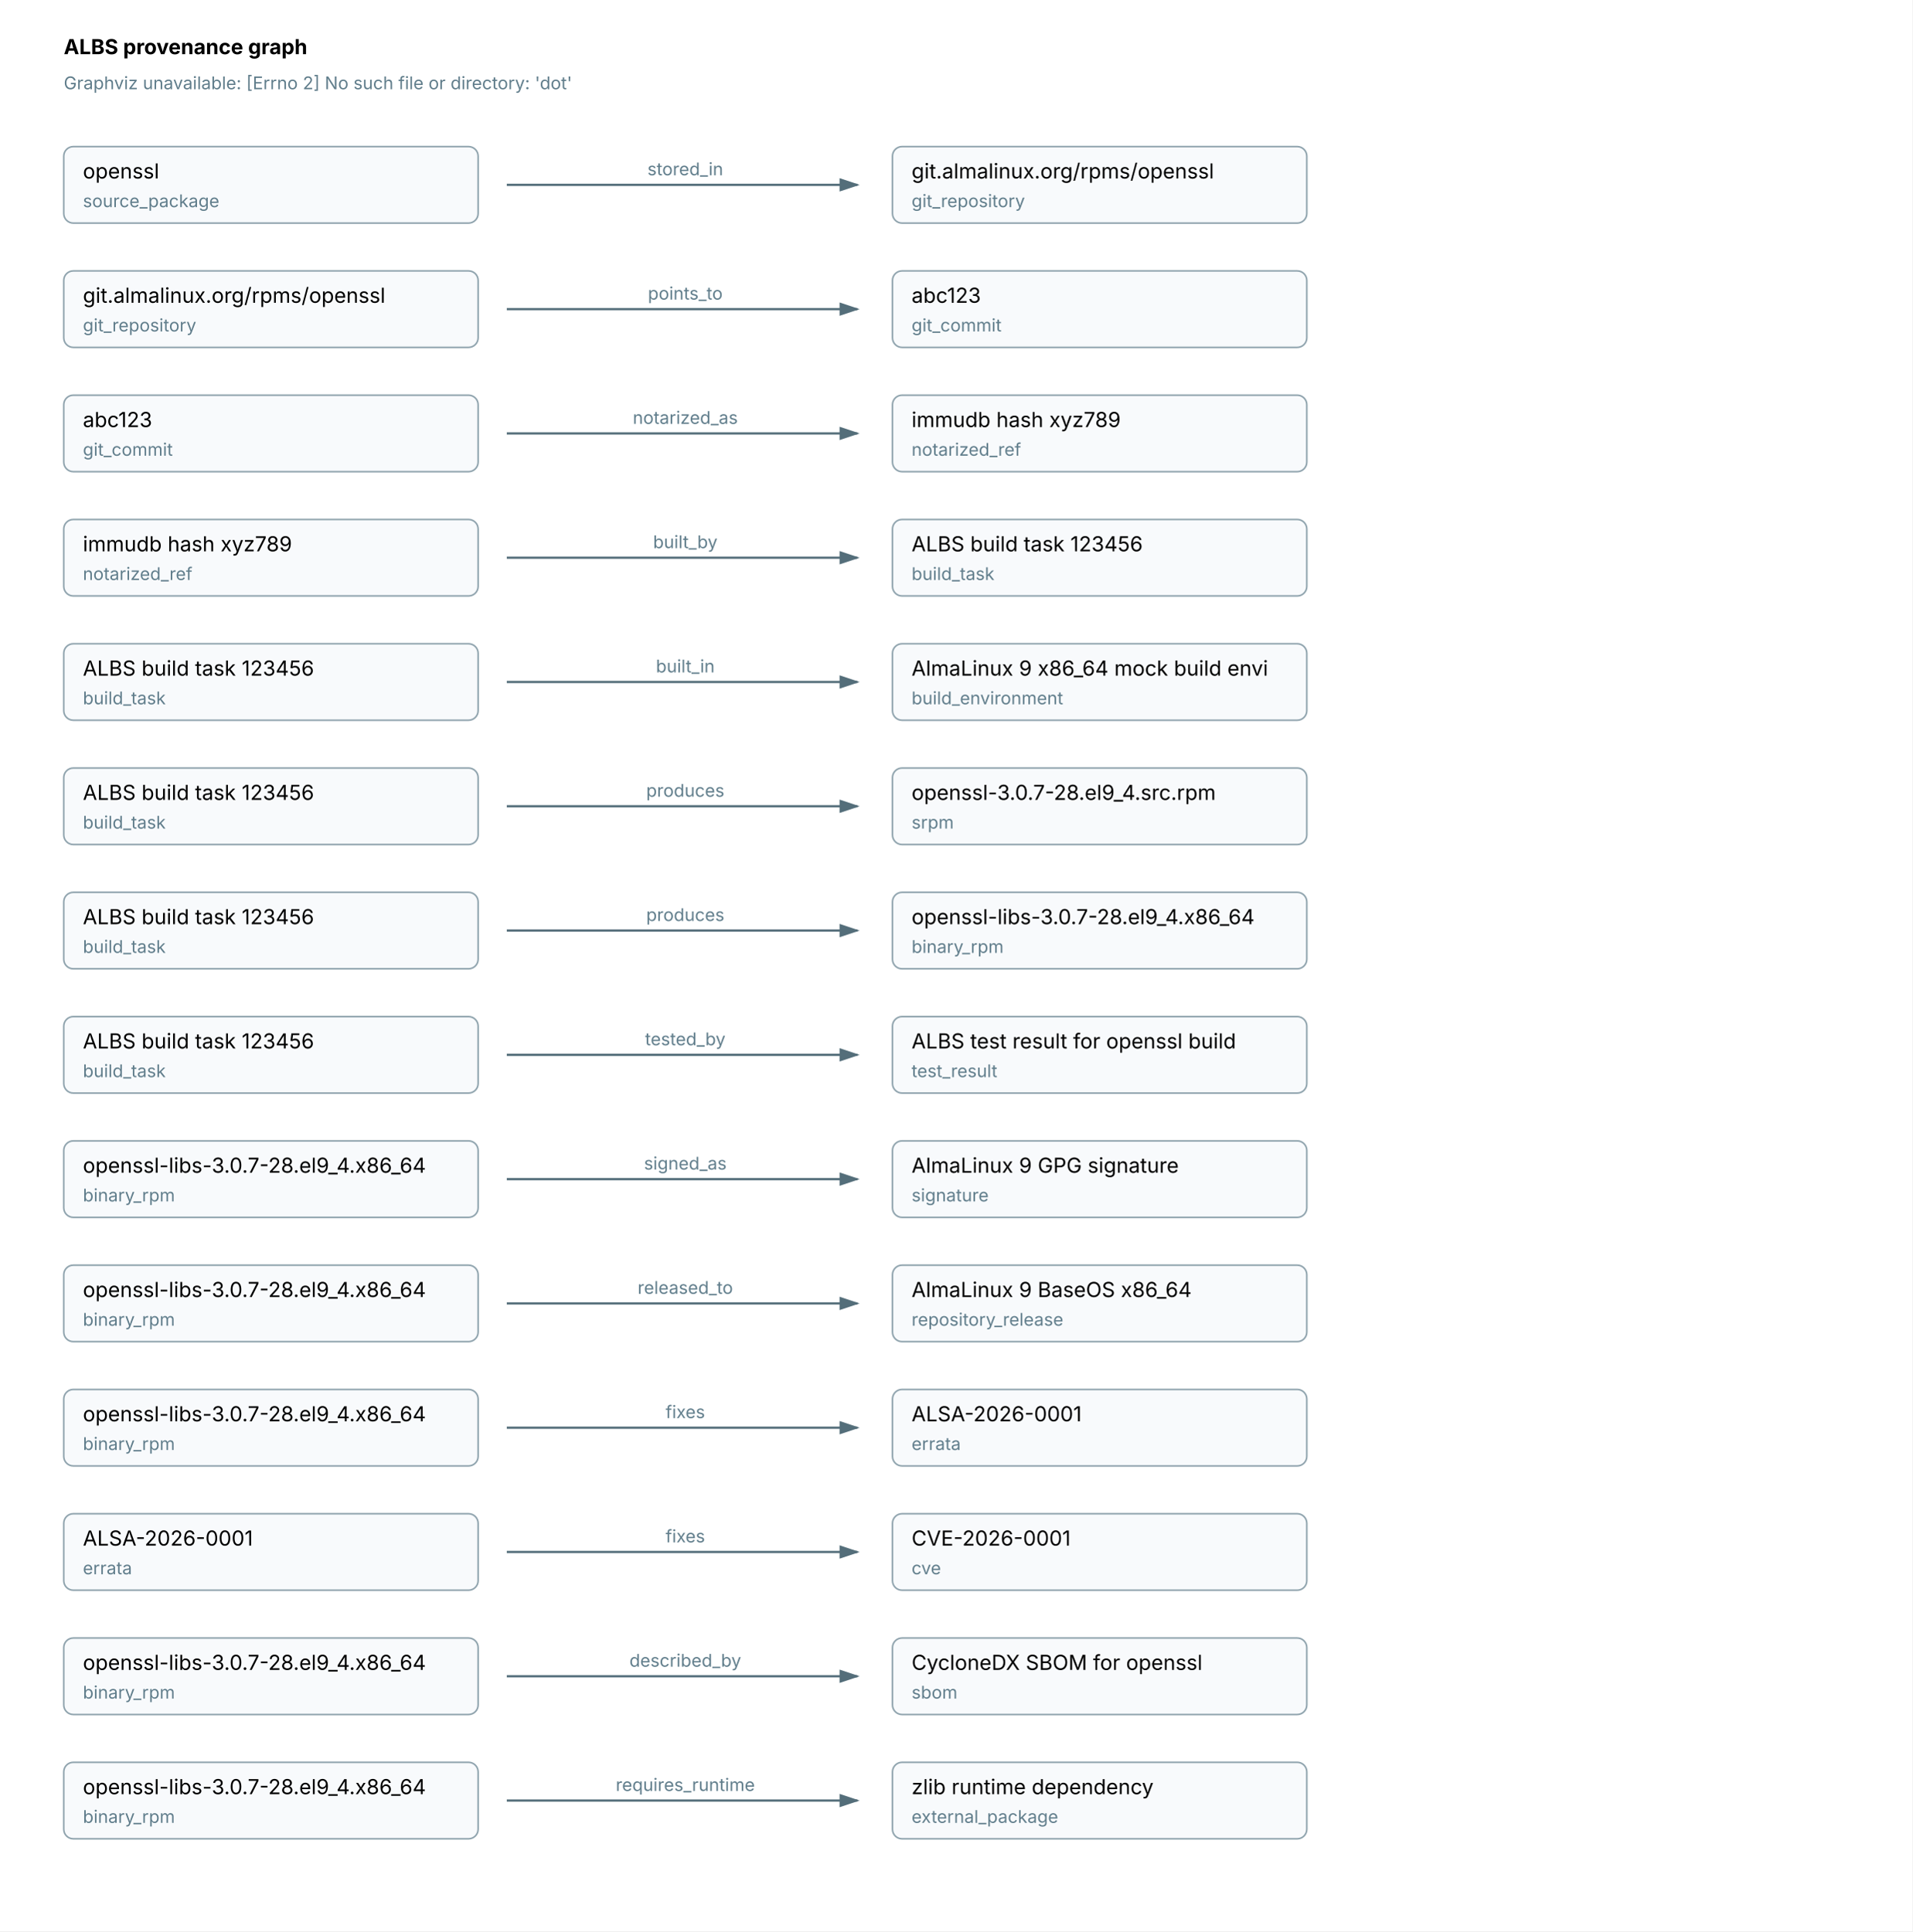
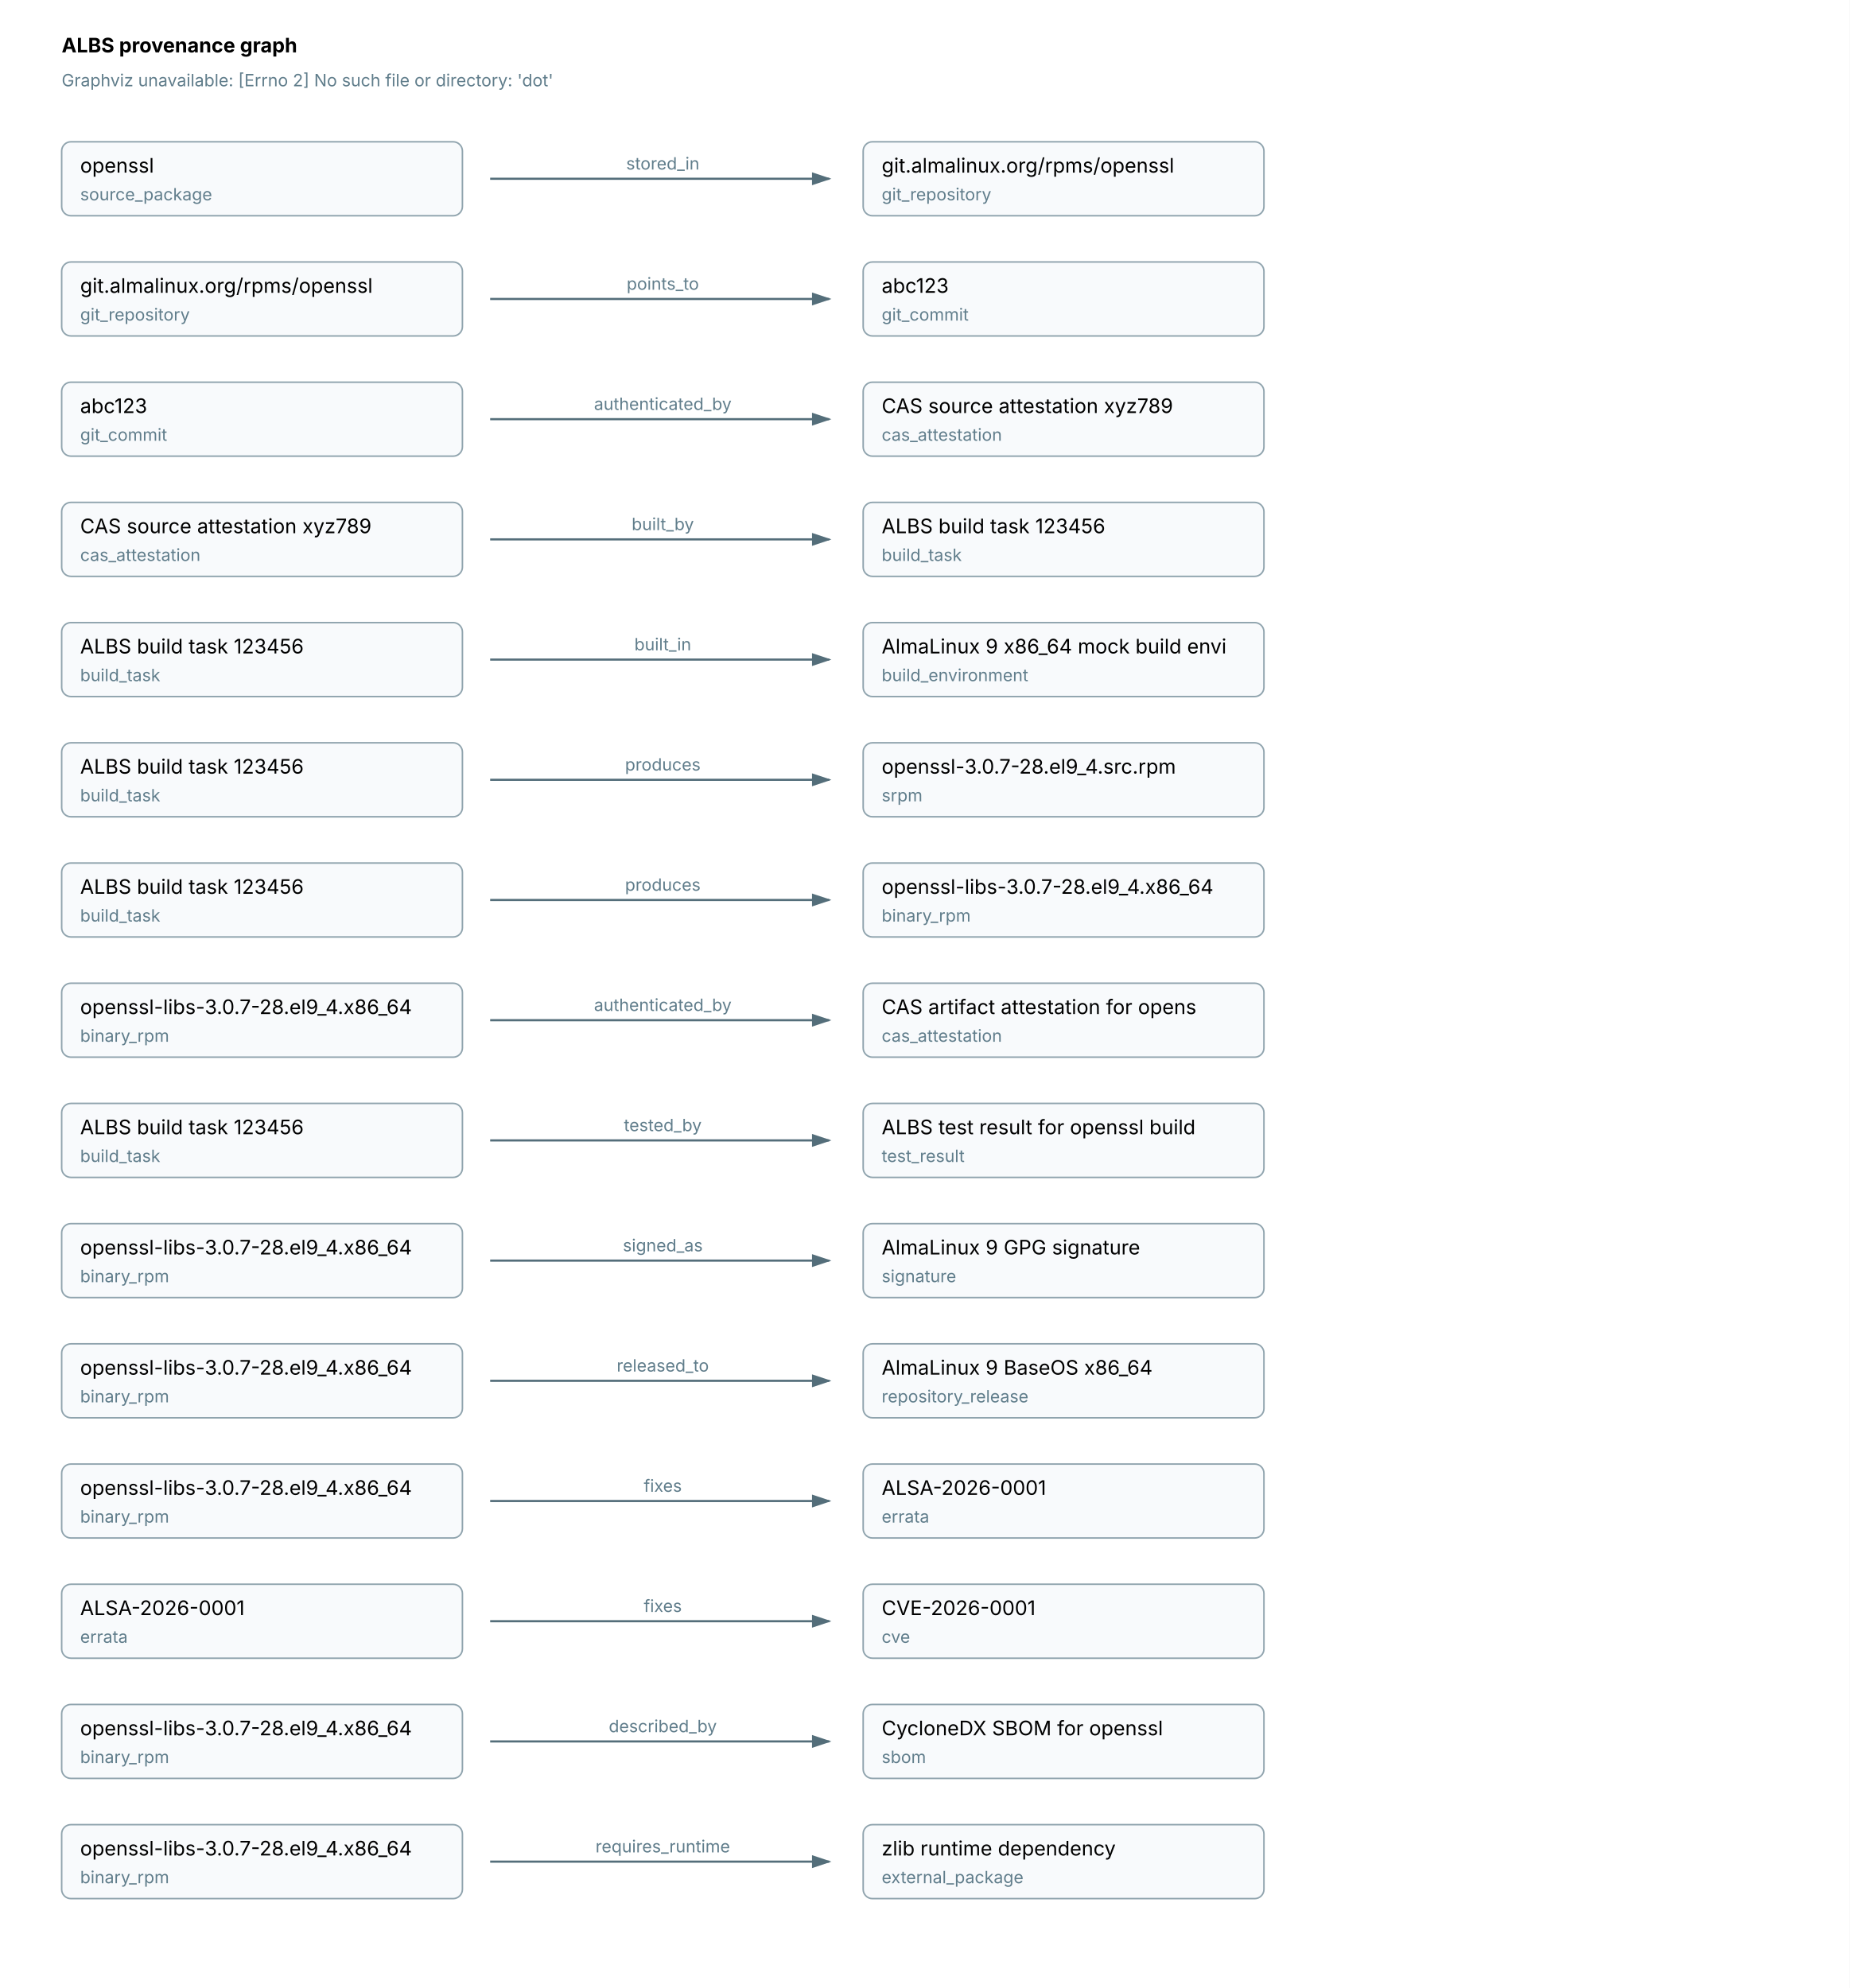
- <svg xmlns="http://www.w3.org/2000/svg" width="1200" height="1212" viewBox="0 0 1200 1212">
+ <svg xmlns="http://www.w3.org/2000/svg" width="1200" height="1290" viewBox="0 0 1200 1290">
  <style>text{font-family:Inter,Arial,sans-serif;font-size:13px}.meta{fill:#607D8B;font-size:11px}.node{fill:#F8FAFC;stroke:#90A4AE;rx:6}.edge{stroke:#546E7A;stroke-width:1.4;marker-end:url(#arrow)}</style>
  <defs>
    <marker id="arrow" markerWidth="10" markerHeight="10" refX="8" refY="3" orient="auto">
      <path d="M0,0 L0,6 L9,3 z" fill="#546E7A" />
    </marker>
  </defs>
  <rect width="100%" height="100%" fill="white" />
  <text x="40" y="34" font-size="18" font-weight="700">ALBS provenance graph</text>
  <text class="meta" x="40" y="56">Graphviz unavailable: [Errno 2] No such file or directory: 'dot'</text>
  <rect class="node" x="40" y="92" width="260" height="48" />
  <text x="52" y="112">openssl</text>
  <text class="meta" x="52" y="130">source_package</text>
  <line class="edge" x1="318" y1="116" x2="538" y2="116" />
  <text class="meta" text-anchor="middle" x="430" y="110">stored_in</text>
  <rect class="node" x="560" y="92" width="260" height="48" />
  <text x="572" y="112">git.almalinux.org/rpms/openssl</text>
  <text class="meta" x="572" y="130">git_repository</text>
  <rect class="node" x="40" y="170" width="260" height="48" />
  <text x="52" y="190">git.almalinux.org/rpms/openssl</text>
  <text class="meta" x="52" y="208">git_repository</text>
  <line class="edge" x1="318" y1="194" x2="538" y2="194" />
  <text class="meta" text-anchor="middle" x="430" y="188">points_to</text>
  <rect class="node" x="560" y="170" width="260" height="48" />
  <text x="572" y="190">abc123</text>
  <text class="meta" x="572" y="208">git_commit</text>
  <rect class="node" x="40" y="248" width="260" height="48" />
  <text x="52" y="268">abc123</text>
  <text class="meta" x="52" y="286">git_commit</text>
  <line class="edge" x1="318" y1="272" x2="538" y2="272" />
-   <text class="meta" text-anchor="middle" x="430" y="266">notarized_as</text>
+   <text class="meta" text-anchor="middle" x="430" y="266">authenticated_by</text>
  <rect class="node" x="560" y="248" width="260" height="48" />
-   <text x="572" y="268">immudb hash xyz789</text>
-   <text class="meta" x="572" y="286">notarized_ref</text>
+   <text x="572" y="268">CAS source attestation xyz789</text>
+   <text class="meta" x="572" y="286">cas_attestation</text>
  <rect class="node" x="40" y="326" width="260" height="48" />
-   <text x="52" y="346">immudb hash xyz789</text>
-   <text class="meta" x="52" y="364">notarized_ref</text>
+   <text x="52" y="346">CAS source attestation xyz789</text>
+   <text class="meta" x="52" y="364">cas_attestation</text>
  <line class="edge" x1="318" y1="350" x2="538" y2="350" />
  <text class="meta" text-anchor="middle" x="430" y="344">built_by</text>
  <rect class="node" x="560" y="326" width="260" height="48" />
  <text x="572" y="346">ALBS build task 123456</text>
  <text class="meta" x="572" y="364">build_task</text>
  <rect class="node" x="40" y="404" width="260" height="48" />
  <text x="52" y="424">ALBS build task 123456</text>
  <text class="meta" x="52" y="442">build_task</text>
  <line class="edge" x1="318" y1="428" x2="538" y2="428" />
  <text class="meta" text-anchor="middle" x="430" y="422">built_in</text>
  <rect class="node" x="560" y="404" width="260" height="48" />
  <text x="572" y="424">AlmaLinux 9 x86_64 mock build envi</text>
  <text class="meta" x="572" y="442">build_environment</text>
  <rect class="node" x="40" y="482" width="260" height="48" />
  <text x="52" y="502">ALBS build task 123456</text>
  <text class="meta" x="52" y="520">build_task</text>
  <line class="edge" x1="318" y1="506" x2="538" y2="506" />
  <text class="meta" text-anchor="middle" x="430" y="500">produces</text>
  <rect class="node" x="560" y="482" width="260" height="48" />
  <text x="572" y="502">openssl-3.0.7-28.el9_4.src.rpm</text>
  <text class="meta" x="572" y="520">srpm</text>
  <rect class="node" x="40" y="560" width="260" height="48" />
  <text x="52" y="580">ALBS build task 123456</text>
  <text class="meta" x="52" y="598">build_task</text>
  <line class="edge" x1="318" y1="584" x2="538" y2="584" />
  <text class="meta" text-anchor="middle" x="430" y="578">produces</text>
  <rect class="node" x="560" y="560" width="260" height="48" />
  <text x="572" y="580">openssl-libs-3.0.7-28.el9_4.x86_64</text>
  <text class="meta" x="572" y="598">binary_rpm</text>
  <rect class="node" x="40" y="638" width="260" height="48" />
-   <text x="52" y="658">ALBS build task 123456</text>
-   <text class="meta" x="52" y="676">build_task</text>
+   <text x="52" y="658">openssl-libs-3.0.7-28.el9_4.x86_64</text>
+   <text class="meta" x="52" y="676">binary_rpm</text>
  <line class="edge" x1="318" y1="662" x2="538" y2="662" />
-   <text class="meta" text-anchor="middle" x="430" y="656">tested_by</text>
+   <text class="meta" text-anchor="middle" x="430" y="656">authenticated_by</text>
  <rect class="node" x="560" y="638" width="260" height="48" />
-   <text x="572" y="658">ALBS test result for openssl build</text>
-   <text class="meta" x="572" y="676">test_result</text>
+   <text x="572" y="658">CAS artifact attestation for opens</text>
+   <text class="meta" x="572" y="676">cas_attestation</text>
  <rect class="node" x="40" y="716" width="260" height="48" />
-   <text x="52" y="736">openssl-libs-3.0.7-28.el9_4.x86_64</text>
-   <text class="meta" x="52" y="754">binary_rpm</text>
+   <text x="52" y="736">ALBS build task 123456</text>
+   <text class="meta" x="52" y="754">build_task</text>
  <line class="edge" x1="318" y1="740" x2="538" y2="740" />
-   <text class="meta" text-anchor="middle" x="430" y="734">signed_as</text>
+   <text class="meta" text-anchor="middle" x="430" y="734">tested_by</text>
  <rect class="node" x="560" y="716" width="260" height="48" />
-   <text x="572" y="736">AlmaLinux 9 GPG signature</text>
-   <text class="meta" x="572" y="754">signature</text>
+   <text x="572" y="736">ALBS test result for openssl build</text>
+   <text class="meta" x="572" y="754">test_result</text>
  <rect class="node" x="40" y="794" width="260" height="48" />
  <text x="52" y="814">openssl-libs-3.0.7-28.el9_4.x86_64</text>
  <text class="meta" x="52" y="832">binary_rpm</text>
  <line class="edge" x1="318" y1="818" x2="538" y2="818" />
-   <text class="meta" text-anchor="middle" x="430" y="812">released_to</text>
+   <text class="meta" text-anchor="middle" x="430" y="812">signed_as</text>
  <rect class="node" x="560" y="794" width="260" height="48" />
-   <text x="572" y="814">AlmaLinux 9 BaseOS x86_64</text>
-   <text class="meta" x="572" y="832">repository_release</text>
+   <text x="572" y="814">AlmaLinux 9 GPG signature</text>
+   <text class="meta" x="572" y="832">signature</text>
  <rect class="node" x="40" y="872" width="260" height="48" />
  <text x="52" y="892">openssl-libs-3.0.7-28.el9_4.x86_64</text>
  <text class="meta" x="52" y="910">binary_rpm</text>
  <line class="edge" x1="318" y1="896" x2="538" y2="896" />
-   <text class="meta" text-anchor="middle" x="430" y="890">fixes</text>
+   <text class="meta" text-anchor="middle" x="430" y="890">released_to</text>
  <rect class="node" x="560" y="872" width="260" height="48" />
-   <text x="572" y="892">ALSA-2026-0001</text>
-   <text class="meta" x="572" y="910">errata</text>
+   <text x="572" y="892">AlmaLinux 9 BaseOS x86_64</text>
+   <text class="meta" x="572" y="910">repository_release</text>
  <rect class="node" x="40" y="950" width="260" height="48" />
-   <text x="52" y="970">ALSA-2026-0001</text>
-   <text class="meta" x="52" y="988">errata</text>
+   <text x="52" y="970">openssl-libs-3.0.7-28.el9_4.x86_64</text>
+   <text class="meta" x="52" y="988">binary_rpm</text>
  <line class="edge" x1="318" y1="974" x2="538" y2="974" />
  <text class="meta" text-anchor="middle" x="430" y="968">fixes</text>
  <rect class="node" x="560" y="950" width="260" height="48" />
-   <text x="572" y="970">CVE-2026-0001</text>
-   <text class="meta" x="572" y="988">cve</text>
+   <text x="572" y="970">ALSA-2026-0001</text>
+   <text class="meta" x="572" y="988">errata</text>
  <rect class="node" x="40" y="1028" width="260" height="48" />
-   <text x="52" y="1048">openssl-libs-3.0.7-28.el9_4.x86_64</text>
-   <text class="meta" x="52" y="1066">binary_rpm</text>
+   <text x="52" y="1048">ALSA-2026-0001</text>
+   <text class="meta" x="52" y="1066">errata</text>
  <line class="edge" x1="318" y1="1052" x2="538" y2="1052" />
-   <text class="meta" text-anchor="middle" x="430" y="1046">described_by</text>
+   <text class="meta" text-anchor="middle" x="430" y="1046">fixes</text>
  <rect class="node" x="560" y="1028" width="260" height="48" />
-   <text x="572" y="1048">CycloneDX SBOM for openssl</text>
-   <text class="meta" x="572" y="1066">sbom</text>
+   <text x="572" y="1048">CVE-2026-0001</text>
+   <text class="meta" x="572" y="1066">cve</text>
  <rect class="node" x="40" y="1106" width="260" height="48" />
  <text x="52" y="1126">openssl-libs-3.0.7-28.el9_4.x86_64</text>
  <text class="meta" x="52" y="1144">binary_rpm</text>
  <line class="edge" x1="318" y1="1130" x2="538" y2="1130" />
-   <text class="meta" text-anchor="middle" x="430" y="1124">requires_runtime</text>
+   <text class="meta" text-anchor="middle" x="430" y="1124">described_by</text>
  <rect class="node" x="560" y="1106" width="260" height="48" />
-   <text x="572" y="1126">zlib runtime dependency</text>
-   <text class="meta" x="572" y="1144">external_package</text>
+   <text x="572" y="1126">CycloneDX SBOM for openssl</text>
+   <text class="meta" x="572" y="1144">sbom</text>
+   <rect class="node" x="40" y="1184" width="260" height="48" />
+   <text x="52" y="1204">openssl-libs-3.0.7-28.el9_4.x86_64</text>
+   <text class="meta" x="52" y="1222">binary_rpm</text>
+   <line class="edge" x1="318" y1="1208" x2="538" y2="1208" />
+   <text class="meta" text-anchor="middle" x="430" y="1202">requires_runtime</text>
+   <rect class="node" x="560" y="1184" width="260" height="48" />
+   <text x="572" y="1204">zlib runtime dependency</text>
+   <text class="meta" x="572" y="1222">external_package</text>
</svg>
